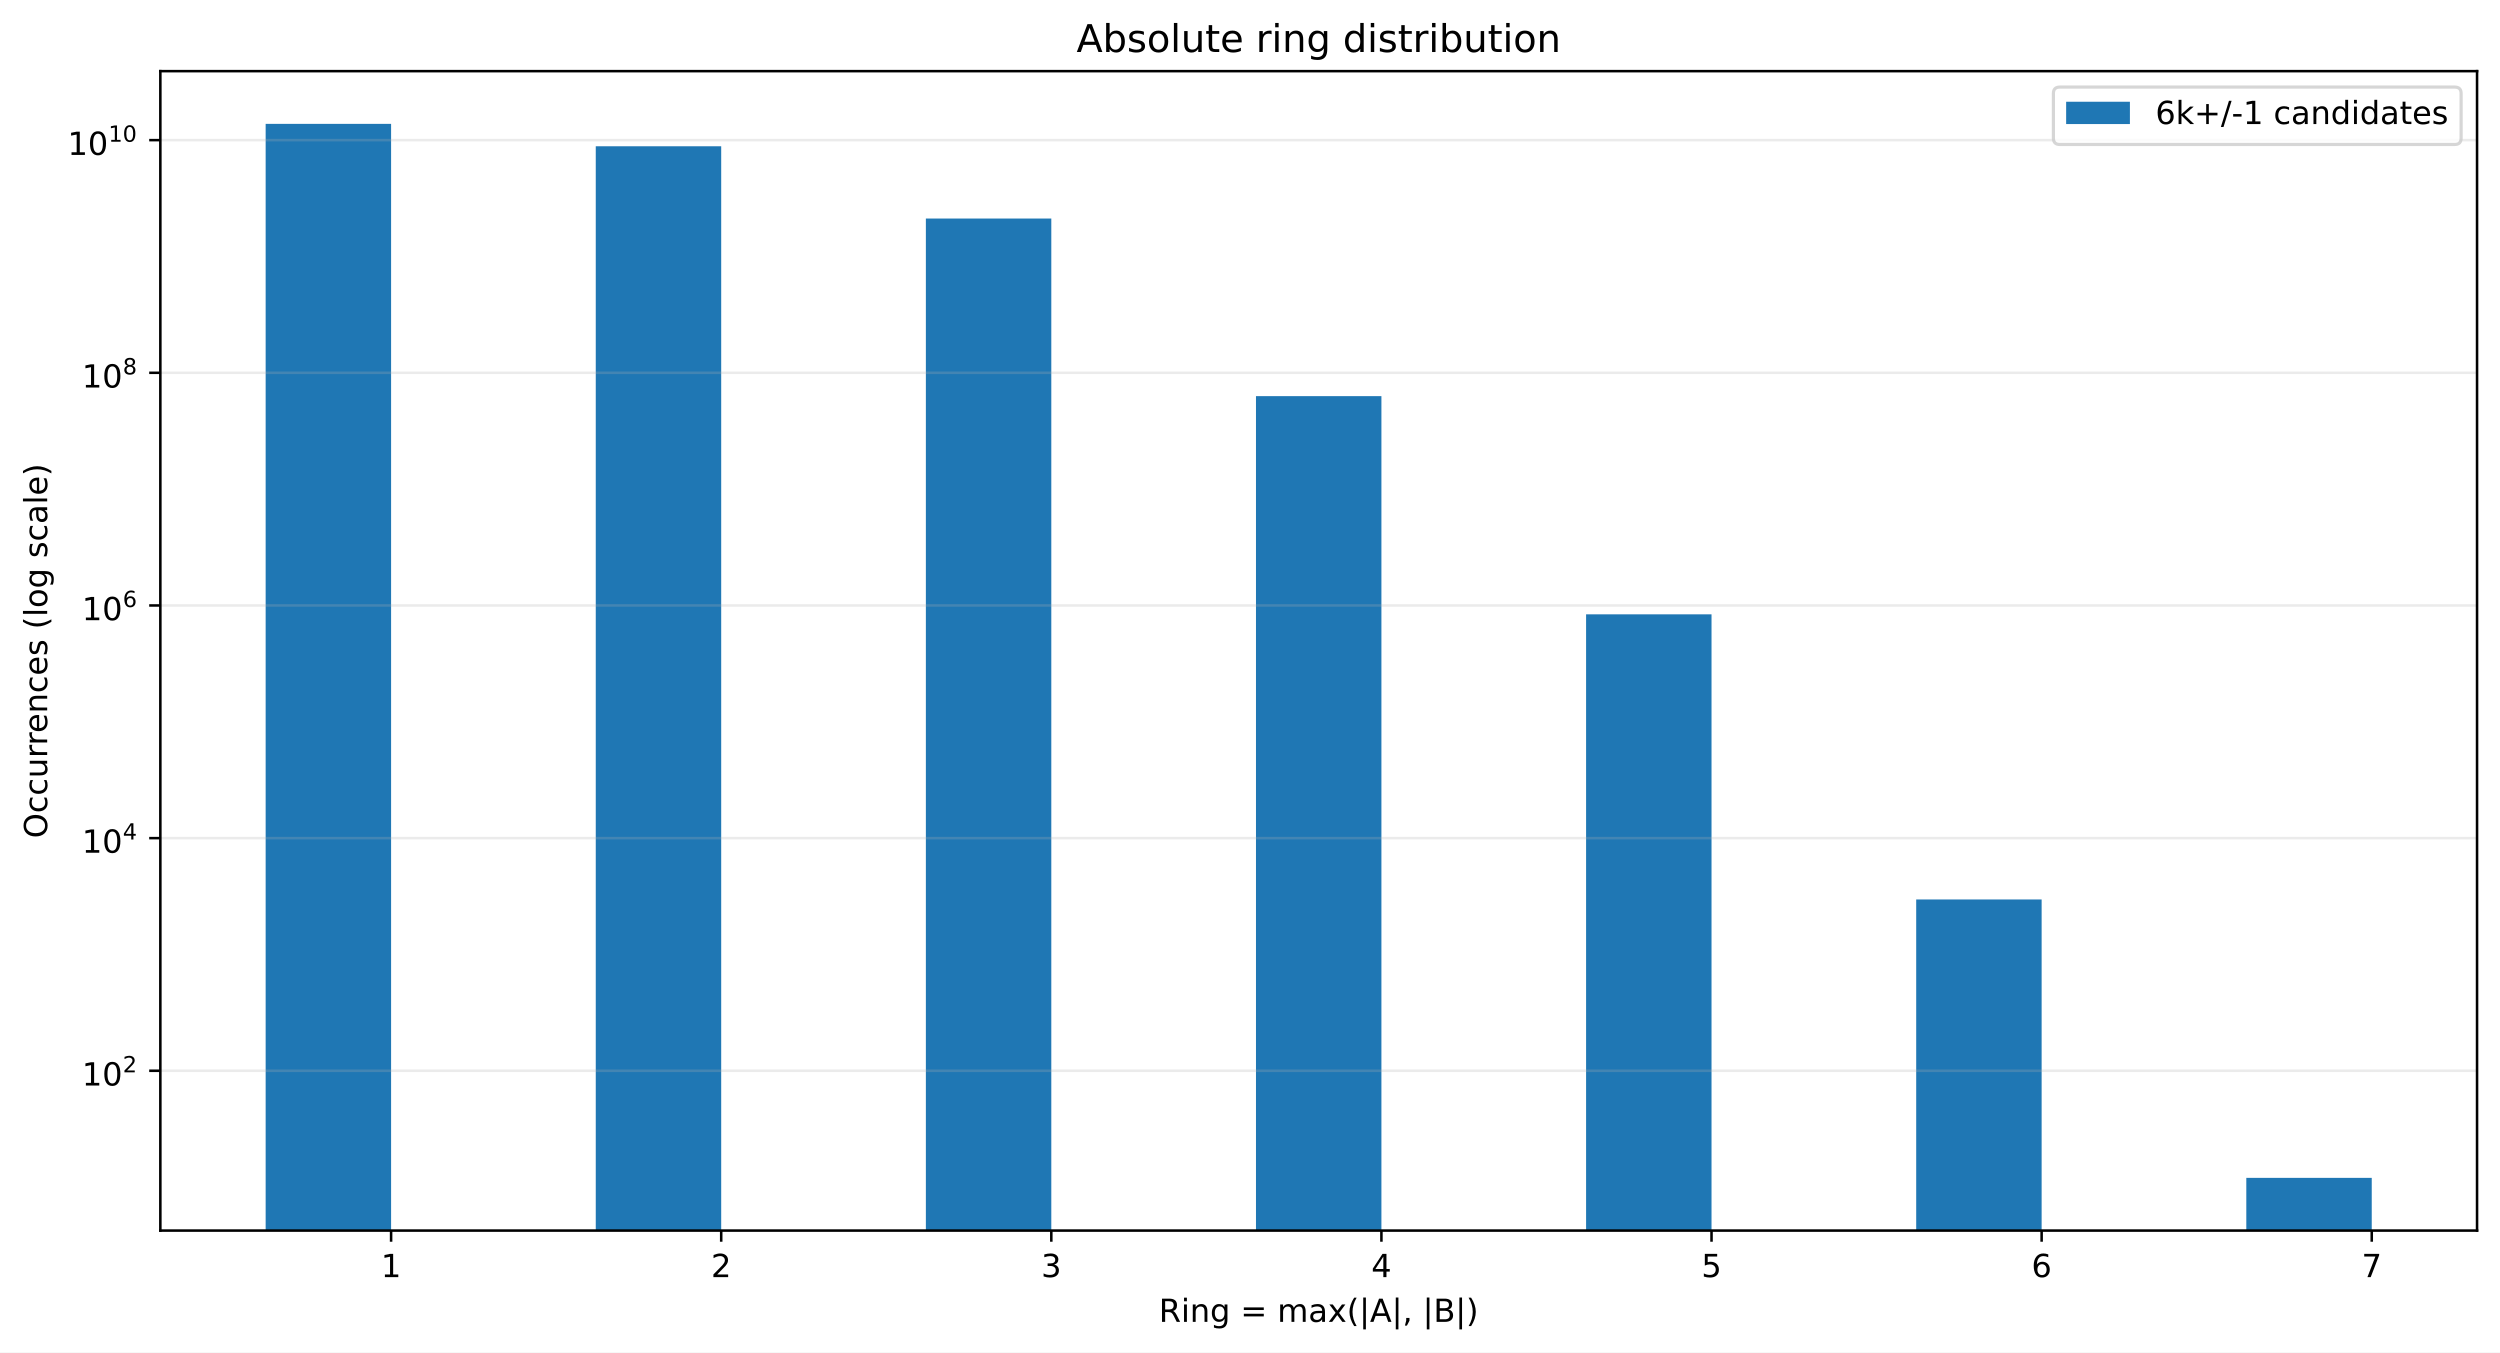
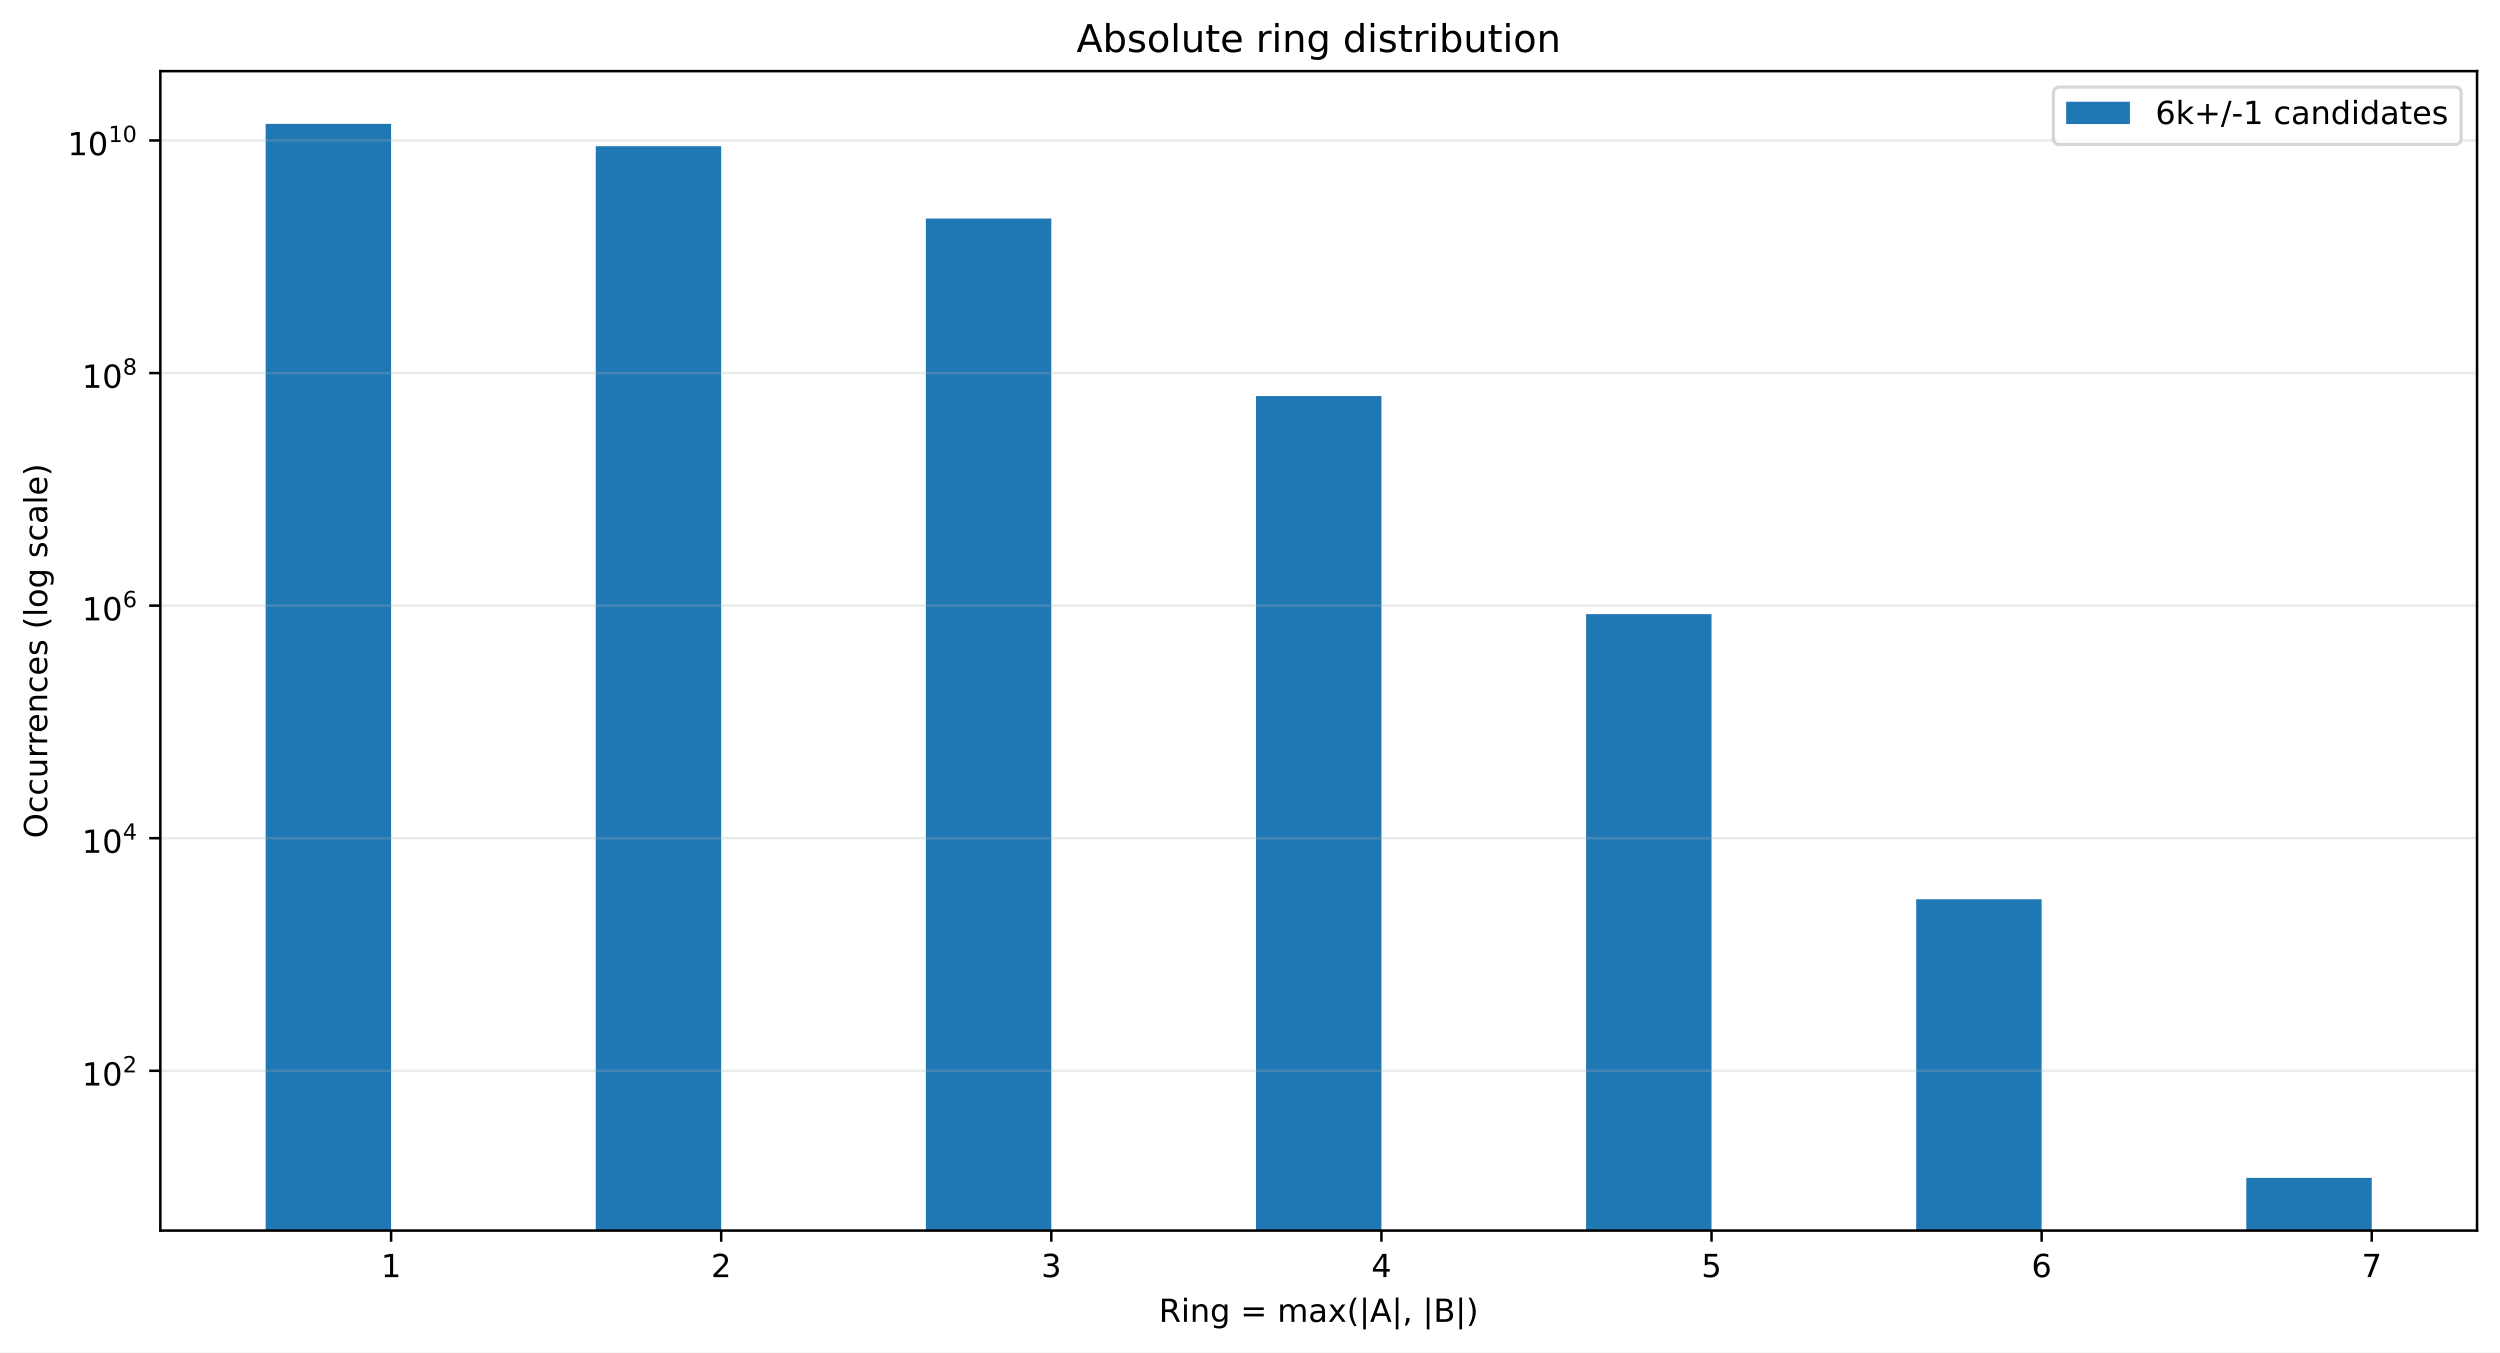
<svg xmlns="http://www.w3.org/2000/svg" xmlns:xlink="http://www.w3.org/1999/xlink" width="784.258pt" height="424.28pt" viewBox="0 0 784.258 424.28" version="1.1">
  <defs>
    <style type="text/css">*{stroke-linejoin: round; stroke-linecap: butt}</style>
  </defs>
  <g id="figure_1">
    <g id="patch_1">
      <path d="M 0 424.28  L 784.258 424.28  L 784.258 0  L 0 0  z " style="fill: #ffffff" />
    </g>
    <g id="axes_1">
      <g id="patch_2">
        <path d="M 50.301 386.036  L 777.058 386.036  L 777.058 22.318  L 50.301 22.318  z " style="fill: #ffffff" />
      </g>
      <g id="patch_3">
-         <path d="M 83.335 36900.46  L 122.687 36900.46  L 122.687 38.851  L 83.335 38.851  z " clip-path="url(#p8e4c226f74)" style="fill: #1f77b4" />
+         <path d="M 83.335 36889.411  L 122.687 36889.411  L 122.687 38.851  L 83.335 38.851  z " clip-path="url(#pbb898ccb34)" style="fill: #1f77b4" />
      </g>
      <g id="patch_4">
-         <path d="M 186.891 36900.46  L 226.243 36900.46  L 226.243 45.875  L 186.891 45.875  z " clip-path="url(#p8e4c226f74)" style="fill: #1f77b4" />
+         <path d="M 186.891 36889.411  L 226.243 36889.411  L 226.243 45.873  L 186.891 45.873  z " clip-path="url(#pbb898ccb34)" style="fill: #1f77b4" />
      </g>
      <g id="patch_5">
-         <path d="M 290.448 36900.46  L 329.799 36900.46  L 329.799 68.561  L 290.448 68.561  z " clip-path="url(#p8e4c226f74)" style="fill: #1f77b4" />
+         <path d="M 290.448 36889.411  L 329.799 36889.411  L 329.799 68.552  L 290.448 68.552  z " clip-path="url(#pbb898ccb34)" style="fill: #1f77b4" />
      </g>
      <g id="patch_6">
-         <path d="M 394.004 36900.46  L 433.355 36900.46  L 433.355 124.268  L 394.004 124.268  z " clip-path="url(#p8e4c226f74)" style="fill: #1f77b4" />
+         <path d="M 394.004 36889.411  L 433.355 36889.411  L 433.355 124.242  L 394.004 124.242  z " clip-path="url(#pbb898ccb34)" style="fill: #1f77b4" />
      </g>
      <g id="patch_7">
-         <path d="M 497.56 36900.46  L 536.912 36900.46  L 536.912 192.712  L 497.56 192.712  z " clip-path="url(#p8e4c226f74)" style="fill: #1f77b4" />
+         <path d="M 497.56 36889.411  L 536.912 36889.411  L 536.912 192.665  L 497.56 192.665  z " clip-path="url(#pbb898ccb34)" style="fill: #1f77b4" />
      </g>
      <g id="patch_8">
-         <path d="M 601.116 36900.46  L 640.468 36900.46  L 640.468 282.163  L 601.116 282.163  z " clip-path="url(#p8e4c226f74)" style="fill: #1f77b4" />
+         <path d="M 601.116 36889.411  L 640.468 36889.411  L 640.468 282.099  L 601.116 282.099  z " clip-path="url(#pbb898ccb34)" style="fill: #1f77b4" />
      </g>
      <g id="patch_9">
-         <path d="M 704.673 36900.46  L 744.024 36900.46  L 744.024 369.503  L 704.673 369.503  z " clip-path="url(#p8e4c226f74)" style="fill: #1f77b4" />
+         <path d="M 704.673 36889.411  L 744.024 36889.411  L 744.024 369.503  L 704.673 369.503  z " clip-path="url(#pbb898ccb34)" style="fill: #1f77b4" />
      </g>
      <g id="matplotlib.axis_1">
        <g id="xtick_1">
          <g id="line2d_1">
            <defs>
-               <path id="ma99e3be390" d="M 0 0  L 0 3.5  " style="stroke: #000000; stroke-width: 0.8" />
+               <path id="maec2476c14" d="M 0 0  L 0 3.5  " style="stroke: #000000; stroke-width: 0.8" />
            </defs>
            <g>
-               <use xlink:href="#ma99e3be390" x="122.687" y="386.036" style="stroke: #000000; stroke-width: 0.8" />
+               <use xlink:href="#maec2476c14" x="122.687" y="386.036" style="stroke: #000000; stroke-width: 0.8" />
            </g>
          </g>
          <g id="text_1">
            <g transform="translate(119.5053 400.6334) scale(0.1 -0.1)">
              <defs>
                <path id="DejaVuSans-14" d="M 794 531  L 1825 531  L 1825 4091  L 703 3866  L 703 4441  L 1819 4666  L 2450 4666  L 2450 531  L 3481 531  L 3481 0  L 794 0  L 794 531  z " transform="scale(0.015625)" />
              </defs>
              <use xlink:href="#DejaVuSans-14" />
            </g>
          </g>
        </g>
        <g id="xtick_2">
          <g id="line2d_2">
            <g>
-               <use xlink:href="#ma99e3be390" x="226.243" y="386.036" style="stroke: #000000; stroke-width: 0.8" />
+               <use xlink:href="#maec2476c14" x="226.243" y="386.036" style="stroke: #000000; stroke-width: 0.8" />
            </g>
          </g>
          <g id="text_2">
            <g transform="translate(223.0616 400.6334) scale(0.1 -0.1)">
              <defs>
                <path id="DejaVuSans-15" d="M 1228 531  L 3431 531  L 3431 0  L 469 0  L 469 531  Q 828 903 1448 1529  Q 2069 2156 2228 2338  Q 2531 2678 2651 2914  Q 2772 3150 2772 3378  Q 2772 3750 2511 3984  Q 2250 4219 1831 4219  Q 1534 4219 1204 4116  Q 875 4013 500 3803  L 500 4441  Q 881 4594 1212 4672  Q 1544 4750 1819 4750  Q 2544 4750 2975 4387  Q 3406 4025 3406 3419  Q 3406 3131 3298 2873  Q 3191 2616 2906 2266  Q 2828 2175 2409 1742  Q 1991 1309 1228 531  z " transform="scale(0.015625)" />
              </defs>
              <use xlink:href="#DejaVuSans-15" />
            </g>
          </g>
        </g>
        <g id="xtick_3">
          <g id="line2d_3">
            <g>
-               <use xlink:href="#ma99e3be390" x="329.799" y="386.036" style="stroke: #000000; stroke-width: 0.8" />
+               <use xlink:href="#maec2476c14" x="329.799" y="386.036" style="stroke: #000000; stroke-width: 0.8" />
            </g>
          </g>
          <g id="text_3">
            <g transform="translate(326.6178 400.6334) scale(0.1 -0.1)">
              <defs>
                <path id="DejaVuSans-16" d="M 2597 2516  Q 3050 2419 3304 2112  Q 3559 1806 3559 1356  Q 3559 666 3084 287  Q 2609 -91 1734 -91  Q 1441 -91 1130 -33  Q 819 25 488 141  L 488 750  Q 750 597 1062 519  Q 1375 441 1716 441  Q 2309 441 2620 675  Q 2931 909 2931 1356  Q 2931 1769 2642 2001  Q 2353 2234 1838 2234  L 1294 2234  L 1294 2753  L 1863 2753  Q 2328 2753 2575 2939  Q 2822 3125 2822 3475  Q 2822 3834 2567 4026  Q 2313 4219 1838 4219  Q 1578 4219 1281 4162  Q 984 4106 628 3988  L 628 4550  Q 988 4650 1302 4700  Q 1616 4750 1894 4750  Q 2613 4750 3031 4423  Q 3450 4097 3450 3541  Q 3450 3153 3228 2886  Q 3006 2619 2597 2516  z " transform="scale(0.015625)" />
              </defs>
              <use xlink:href="#DejaVuSans-16" />
            </g>
          </g>
        </g>
        <g id="xtick_4">
          <g id="line2d_4">
            <g>
-               <use xlink:href="#ma99e3be390" x="433.355" y="386.036" style="stroke: #000000; stroke-width: 0.8" />
+               <use xlink:href="#maec2476c14" x="433.355" y="386.036" style="stroke: #000000; stroke-width: 0.8" />
            </g>
          </g>
          <g id="text_4">
            <g transform="translate(430.174 400.6334) scale(0.1 -0.1)">
              <defs>
                <path id="DejaVuSans-17" d="M 2419 4116  L 825 1625  L 2419 1625  L 2419 4116  z M 2253 4666  L 3047 4666  L 3047 1625  L 3713 1625  L 3713 1100  L 3047 1100  L 3047 0  L 2419 0  L 2419 1100  L 313 1100  L 313 1709  L 2253 4666  z " transform="scale(0.015625)" />
              </defs>
              <use xlink:href="#DejaVuSans-17" />
            </g>
          </g>
        </g>
        <g id="xtick_5">
          <g id="line2d_5">
            <g>
-               <use xlink:href="#ma99e3be390" x="536.912" y="386.036" style="stroke: #000000; stroke-width: 0.8" />
+               <use xlink:href="#maec2476c14" x="536.912" y="386.036" style="stroke: #000000; stroke-width: 0.8" />
            </g>
          </g>
          <g id="text_5">
            <g transform="translate(533.7303 400.6334) scale(0.1 -0.1)">
              <defs>
                <path id="DejaVuSans-18" d="M 691 4666  L 3169 4666  L 3169 4134  L 1269 4134  L 1269 2991  Q 1406 3038 1543 3061  Q 1681 3084 1819 3084  Q 2600 3084 3056 2656  Q 3513 2228 3513 1497  Q 3513 744 3044 326  Q 2575 -91 1722 -91  Q 1428 -91 1123 -41  Q 819 9 494 109  L 494 744  Q 775 591 1075 516  Q 1375 441 1709 441  Q 2250 441 2565 725  Q 2881 1009 2881 1497  Q 2881 1984 2565 2268  Q 2250 2553 1709 2553  Q 1456 2553 1204 2497  Q 953 2441 691 2322  L 691 4666  z " transform="scale(0.015625)" />
              </defs>
              <use xlink:href="#DejaVuSans-18" />
            </g>
          </g>
        </g>
        <g id="xtick_6">
          <g id="line2d_6">
            <g>
-               <use xlink:href="#ma99e3be390" x="640.468" y="386.036" style="stroke: #000000; stroke-width: 0.8" />
+               <use xlink:href="#maec2476c14" x="640.468" y="386.036" style="stroke: #000000; stroke-width: 0.8" />
            </g>
          </g>
          <g id="text_6">
            <g transform="translate(637.2865 400.6334) scale(0.1 -0.1)">
              <defs>
                <path id="DejaVuSans-19" d="M 2113 2584  Q 1688 2584 1439 2293  Q 1191 2003 1191 1497  Q 1191 994 1439 701  Q 1688 409 2113 409  Q 2538 409 2786 701  Q 3034 994 3034 1497  Q 3034 2003 2786 2293  Q 2538 2584 2113 2584  z M 3366 4563  L 3366 3988  Q 3128 4100 2886 4159  Q 2644 4219 2406 4219  Q 1781 4219 1451 3797  Q 1122 3375 1075 2522  Q 1259 2794 1537 2939  Q 1816 3084 2150 3084  Q 2853 3084 3261 2657  Q 3669 2231 3669 1497  Q 3669 778 3244 343  Q 2819 -91 2113 -91  Q 1303 -91 875 529  Q 447 1150 447 2328  Q 447 3434 972 4092  Q 1497 4750 2381 4750  Q 2619 4750 2861 4703  Q 3103 4656 3366 4563  z " transform="scale(0.015625)" />
              </defs>
              <use xlink:href="#DejaVuSans-19" />
            </g>
          </g>
        </g>
        <g id="xtick_7">
          <g id="line2d_7">
            <g>
-               <use xlink:href="#ma99e3be390" x="744.024" y="386.036" style="stroke: #000000; stroke-width: 0.8" />
+               <use xlink:href="#maec2476c14" x="744.024" y="386.036" style="stroke: #000000; stroke-width: 0.8" />
            </g>
          </g>
          <g id="text_7">
            <g transform="translate(740.8427 400.6334) scale(0.1 -0.1)">
              <defs>
                <path id="DejaVuSans-1a" d="M 525 4666  L 3525 4666  L 3525 4397  L 1831 0  L 1172 0  L 2766 4134  L 525 4134  L 525 4666  z " transform="scale(0.015625)" />
              </defs>
              <use xlink:href="#DejaVuSans-1a" />
            </g>
          </g>
        </g>
        <g id="text_8">
          <g transform="translate(363.5437 414.678) scale(0.1 -0.1)">
            <defs>
              <path id="DejaVuSans-35" d="M 2841 2188  Q 3044 2119 3236 1894  Q 3428 1669 3622 1275  L 4263 0  L 3584 0  L 2988 1197  Q 2756 1666 2539 1819  Q 2322 1972 1947 1972  L 1259 1972  L 1259 0  L 628 0  L 628 4666  L 2053 4666  Q 2853 4666 3247 4331  Q 3641 3997 3641 3322  Q 3641 2881 3436 2590  Q 3231 2300 2841 2188  z M 1259 4147  L 1259 2491  L 2053 2491  Q 2509 2491 2742 2702  Q 2975 2913 2975 3322  Q 2975 3731 2742 3939  Q 2509 4147 2053 4147  L 1259 4147  z " transform="scale(0.015625)" />
              <path id="DejaVuSans-4c" d="M 603 3500  L 1178 3500  L 1178 0  L 603 0  L 603 3500  z M 603 4863  L 1178 4863  L 1178 4134  L 603 4134  L 603 4863  z " transform="scale(0.015625)" />
              <path id="DejaVuSans-51" d="M 3513 2113  L 3513 0  L 2938 0  L 2938 2094  Q 2938 2591 2744 2837  Q 2550 3084 2163 3084  Q 1697 3084 1428 2787  Q 1159 2491 1159 1978  L 1159 0  L 581 0  L 581 3500  L 1159 3500  L 1159 2956  Q 1366 3272 1645 3428  Q 1925 3584 2291 3584  Q 2894 3584 3203 3211  Q 3513 2838 3513 2113  z " transform="scale(0.015625)" />
              <path id="DejaVuSans-4a" d="M 2906 1791  Q 2906 2416 2648 2759  Q 2391 3103 1925 3103  Q 1463 3103 1205 2759  Q 947 2416 947 1791  Q 947 1169 1205 825  Q 1463 481 1925 481  Q 2391 481 2648 825  Q 2906 1169 2906 1791  z M 3481 434  Q 3481 -459 3084 -895  Q 2688 -1331 1869 -1331  Q 1566 -1331 1297 -1286  Q 1028 -1241 775 -1147  L 775 -588  Q 1028 -725 1275 -790  Q 1522 -856 1778 -856  Q 2344 -856 2625 -561  Q 2906 -266 2906 331  L 2906 616  Q 2728 306 2450 153  Q 2172 0 1784 0  Q 1141 0 747 490  Q 353 981 353 1791  Q 353 2603 747 3093  Q 1141 3584 1784 3584  Q 2172 3584 2450 3431  Q 2728 3278 2906 2969  L 2906 3500  L 3481 3500  L 3481 434  z " transform="scale(0.015625)" />
              <path id="DejaVuSans-3" transform="scale(0.015625)" />
              <path id="DejaVuSans-20" d="M 678 2906  L 4684 2906  L 4684 2381  L 678 2381  L 678 2906  z M 678 1631  L 4684 1631  L 4684 1100  L 678 1100  L 678 1631  z " transform="scale(0.015625)" />
              <path id="DejaVuSans-50" d="M 3328 2828  Q 3544 3216 3844 3400  Q 4144 3584 4550 3584  Q 5097 3584 5394 3201  Q 5691 2819 5691 2113  L 5691 0  L 5113 0  L 5113 2094  Q 5113 2597 4934 2840  Q 4756 3084 4391 3084  Q 3944 3084 3684 2787  Q 3425 2491 3425 1978  L 3425 0  L 2847 0  L 2847 2094  Q 2847 2600 2669 2842  Q 2491 3084 2119 3084  Q 1678 3084 1418 2786  Q 1159 2488 1159 1978  L 1159 0  L 581 0  L 581 3500  L 1159 3500  L 1159 2956  Q 1356 3278 1631 3431  Q 1906 3584 2284 3584  Q 2666 3584 2933 3390  Q 3200 3197 3328 2828  z " transform="scale(0.015625)" />
              <path id="DejaVuSans-44" d="M 2194 1759  Q 1497 1759 1228 1600  Q 959 1441 959 1056  Q 959 750 1161 570  Q 1363 391 1709 391  Q 2188 391 2477 730  Q 2766 1069 2766 1631  L 2766 1759  L 2194 1759  z M 3341 1997  L 3341 0  L 2766 0  L 2766 531  Q 2569 213 2275 61  Q 1981 -91 1556 -91  Q 1019 -91 701 211  Q 384 513 384 1019  Q 384 1609 779 1909  Q 1175 2209 1959 2209  L 2766 2209  L 2766 2266  Q 2766 2663 2505 2880  Q 2244 3097 1772 3097  Q 1472 3097 1187 3025  Q 903 2953 641 2809  L 641 3341  Q 956 3463 1253 3523  Q 1550 3584 1831 3584  Q 2591 3584 2966 3190  Q 3341 2797 3341 1997  z " transform="scale(0.015625)" />
              <path id="DejaVuSans-5b" d="M 3513 3500  L 2247 1797  L 3578 0  L 2900 0  L 1881 1375  L 863 0  L 184 0  L 1544 1831  L 300 3500  L 978 3500  L 1906 2253  L 2834 3500  L 3513 3500  z " transform="scale(0.015625)" />
              <path id="DejaVuSans-b" d="M 1984 4856  Q 1566 4138 1362 3434  Q 1159 2731 1159 2009  Q 1159 1288 1364 580  Q 1569 -128 1984 -844  L 1484 -844  Q 1016 -109 783 600  Q 550 1309 550 2009  Q 550 2706 781 3412  Q 1013 4119 1484 4856  L 1984 4856  z " transform="scale(0.015625)" />
              <path id="DejaVuSans-5f" d="M 1344 4891  L 1344 -1509  L 813 -1509  L 813 4891  L 1344 4891  z " transform="scale(0.015625)" />
              <path id="DejaVuSans-24" d="M 2188 4044  L 1331 1722  L 3047 1722  L 2188 4044  z M 1831 4666  L 2547 4666  L 4325 0  L 3669 0  L 3244 1197  L 1141 1197  L 716 0  L 50 0  L 1831 4666  z " transform="scale(0.015625)" />
              <path id="DejaVuSans-f" d="M 750 794  L 1409 794  L 1409 256  L 897 -744  L 494 -744  L 750 256  L 750 794  z " transform="scale(0.015625)" />
              <path id="DejaVuSans-25" d="M 1259 2228  L 1259 519  L 2272 519  Q 2781 519 3026 730  Q 3272 941 3272 1375  Q 3272 1813 3026 2020  Q 2781 2228 2272 2228  L 1259 2228  z M 1259 4147  L 1259 2741  L 2194 2741  Q 2656 2741 2882 2914  Q 3109 3088 3109 3444  Q 3109 3797 2882 3972  Q 2656 4147 2194 4147  L 1259 4147  z M 628 4666  L 2241 4666  Q 2963 4666 3353 4366  Q 3744 4066 3744 3513  Q 3744 3084 3544 2831  Q 3344 2578 2956 2516  Q 3422 2416 3680 2098  Q 3938 1781 3938 1306  Q 3938 681 3513 340  Q 3088 0 2303 0  L 628 0  L 628 4666  z " transform="scale(0.015625)" />
              <path id="DejaVuSans-c" d="M 513 4856  L 1013 4856  Q 1481 4119 1714 3412  Q 1947 2706 1947 2009  Q 1947 1309 1714 600  Q 1481 -109 1013 -844  L 513 -844  Q 928 -128 1133 580  Q 1338 1288 1338 2009  Q 1338 2731 1133 3434  Q 928 4138 513 4856  z " transform="scale(0.015625)" />
            </defs>
            <use xlink:href="#DejaVuSans-35" />
            <use xlink:href="#DejaVuSans-4c" transform="translate(69.48438 0)" />
            <use xlink:href="#DejaVuSans-51" transform="translate(97.26562 0)" />
            <use xlink:href="#DejaVuSans-4a" transform="translate(160.6406 0)" />
            <use xlink:href="#DejaVuSans-3" transform="translate(224.125 0)" />
            <use xlink:href="#DejaVuSans-20" transform="translate(255.9062 0)" />
            <use xlink:href="#DejaVuSans-3" transform="translate(339.7031 0)" />
            <use xlink:href="#DejaVuSans-50" transform="translate(371.4844 0)" />
            <use xlink:href="#DejaVuSans-44" transform="translate(468.8906 0)" />
            <use xlink:href="#DejaVuSans-5b" transform="translate(530.1719 0)" />
            <use xlink:href="#DejaVuSans-b" transform="translate(589.3594 0)" />
            <use xlink:href="#DejaVuSans-5f" transform="translate(628.375 0)" />
            <use xlink:href="#DejaVuSans-24" transform="translate(662.0625 0)" />
            <use xlink:href="#DejaVuSans-5f" transform="translate(730.4688 0)" />
            <use xlink:href="#DejaVuSans-f" transform="translate(764.1562 0)" />
            <use xlink:href="#DejaVuSans-3" transform="translate(795.9375 0)" />
            <use xlink:href="#DejaVuSans-5f" transform="translate(827.7188 0)" />
            <use xlink:href="#DejaVuSans-25" transform="translate(861.4062 0)" />
            <use xlink:href="#DejaVuSans-5f" transform="translate(930.0156 0)" />
            <use xlink:href="#DejaVuSans-c" transform="translate(963.7031 0)" />
          </g>
        </g>
      </g>
      <g id="matplotlib.axis_2">
        <g id="ytick_1">
          <g id="line2d_8">
-             <path d="M 50.301 335.901  L 777.058 335.901  " clip-path="url(#p8e4c226f74)" style="fill: none; stroke: #b0b0b0; stroke-opacity: 0.25; stroke-width: 0.8; stroke-linecap: square" />
+             <path d="M 50.301 335.911  L 777.058 335.911  " clip-path="url(#pbb898ccb34)" style="fill: none; stroke: #b0b0b0; stroke-opacity: 0.25; stroke-width: 0.8; stroke-linecap: square" />
          </g>
          <g id="line2d_9">
            <defs>
-               <path id="m3077d8fb0f" d="M 0 0  L -3.5 0  " style="stroke: #000000; stroke-width: 0.8" />
+               <path id="md75c9b664d" d="M 0 0  L -3.5 0  " style="stroke: #000000; stroke-width: 0.8" />
            </defs>
            <g>
-               <use xlink:href="#m3077d8fb0f" x="50.301" y="335.901" style="stroke: #000000; stroke-width: 0.8" />
+               <use xlink:href="#md75c9b664d" x="50.301" y="335.911" style="stroke: #000000; stroke-width: 0.8" />
            </g>
          </g>
          <g id="text_9">
-             <g transform="translate(25.70078 340.601) scale(0.1 -0.1)">
+             <g transform="translate(25.70078 340.6112) scale(0.1 -0.1)">
              <defs>
                <path id="DejaVuSans-13" d="M 2034 4250  Q 1547 4250 1301 3770  Q 1056 3291 1056 2328  Q 1056 1369 1301 889  Q 1547 409 2034 409  Q 2525 409 2770 889  Q 3016 1369 3016 2328  Q 3016 3291 2770 3770  Q 2525 4250 2034 4250  z M 2034 4750  Q 2819 4750 3233 4129  Q 3647 3509 3647 2328  Q 3647 1150 3233 529  Q 2819 -91 2034 -91  Q 1250 -91 836 529  Q 422 1150 422 2328  Q 422 3509 836 4129  Q 1250 4750 2034 4750  z " transform="scale(0.015625)" />
              </defs>
              <use xlink:href="#DejaVuSans-14" transform="translate(0 0.746875)" />
              <use xlink:href="#DejaVuSans-13" transform="translate(63.62305 0.746875)" />
              <use xlink:href="#DejaVuSans-15" transform="translate(128.2031 42.04688) scale(0.7)" />
            </g>
          </g>
        </g>
        <g id="ytick_2">
          <g id="line2d_10">
-             <path d="M 50.301 262.918  L 777.058 262.918  " clip-path="url(#p8e4c226f74)" style="fill: none; stroke: #b0b0b0; stroke-opacity: 0.25; stroke-width: 0.8; stroke-linecap: square" />
+             <path d="M 50.301 262.95  L 777.058 262.95  " clip-path="url(#pbb898ccb34)" style="fill: none; stroke: #b0b0b0; stroke-opacity: 0.25; stroke-width: 0.8; stroke-linecap: square" />
          </g>
          <g id="line2d_11">
            <g>
-               <use xlink:href="#m3077d8fb0f" x="50.301" y="262.918" style="stroke: #000000; stroke-width: 0.8" />
+               <use xlink:href="#md75c9b664d" x="50.301" y="262.95" style="stroke: #000000; stroke-width: 0.8" />
            </g>
          </g>
          <g id="text_10">
-             <g transform="translate(25.70078 267.5679) scale(0.1 -0.1)">
+             <g transform="translate(25.70078 267.6001) scale(0.1 -0.1)">
              <use xlink:href="#DejaVuSans-14" transform="translate(0 0.665625)" />
              <use xlink:href="#DejaVuSans-13" transform="translate(63.62305 0.665625)" />
              <use xlink:href="#DejaVuSans-17" transform="translate(128.2031 41.96563) scale(0.7)" />
            </g>
          </g>
        </g>
        <g id="ytick_3">
          <g id="line2d_12">
-             <path d="M 50.301 189.935  L 777.058 189.935  " clip-path="url(#p8e4c226f74)" style="fill: none; stroke: #b0b0b0; stroke-opacity: 0.25; stroke-width: 0.8; stroke-linecap: square" />
+             <path d="M 50.301 189.989  L 777.058 189.989  " clip-path="url(#pbb898ccb34)" style="fill: none; stroke: #b0b0b0; stroke-opacity: 0.25; stroke-width: 0.8; stroke-linecap: square" />
          </g>
          <g id="line2d_13">
            <g>
-               <use xlink:href="#m3077d8fb0f" x="50.301" y="189.935" style="stroke: #000000; stroke-width: 0.8" />
+               <use xlink:href="#md75c9b664d" x="50.301" y="189.989" style="stroke: #000000; stroke-width: 0.8" />
            </g>
          </g>
          <g id="text_11">
-             <g transform="translate(25.70078 194.6347) scale(0.1 -0.1)">
+             <g transform="translate(25.70078 194.689) scale(0.1 -0.1)">
              <use xlink:href="#DejaVuSans-14" transform="translate(0 0.746875)" />
              <use xlink:href="#DejaVuSans-13" transform="translate(63.62305 0.746875)" />
              <use xlink:href="#DejaVuSans-19" transform="translate(128.2031 42.04688) scale(0.7)" />
            </g>
          </g>
        </g>
        <g id="ytick_4">
          <g id="line2d_14">
-             <path d="M 50.301 116.952  L 777.058 116.952  " clip-path="url(#p8e4c226f74)" style="fill: none; stroke: #b0b0b0; stroke-opacity: 0.25; stroke-width: 0.8; stroke-linecap: square" />
+             <path d="M 50.301 117.028  L 777.058 117.028  " clip-path="url(#pbb898ccb34)" style="fill: none; stroke: #b0b0b0; stroke-opacity: 0.25; stroke-width: 0.8; stroke-linecap: square" />
          </g>
          <g id="line2d_15">
            <g>
-               <use xlink:href="#m3077d8fb0f" x="50.301" y="116.952" style="stroke: #000000; stroke-width: 0.8" />
+               <use xlink:href="#md75c9b664d" x="50.301" y="117.028" style="stroke: #000000; stroke-width: 0.8" />
            </g>
          </g>
          <g id="text_12">
-             <g transform="translate(25.70078 121.6516) scale(0.1 -0.1)">
+             <g transform="translate(25.70078 121.728) scale(0.1 -0.1)">
              <defs>
                <path id="DejaVuSans-1b" d="M 2034 2216  Q 1584 2216 1326 1975  Q 1069 1734 1069 1313  Q 1069 891 1326 650  Q 1584 409 2034 409  Q 2484 409 2743 651  Q 3003 894 3003 1313  Q 3003 1734 2745 1975  Q 2488 2216 2034 2216  z M 1403 2484  Q 997 2584 770 2862  Q 544 3141 544 3541  Q 544 4100 942 4425  Q 1341 4750 2034 4750  Q 2731 4750 3128 4425  Q 3525 4100 3525 3541  Q 3525 3141 3298 2862  Q 3072 2584 2669 2484  Q 3125 2378 3379 2068  Q 3634 1759 3634 1313  Q 3634 634 3220 271  Q 2806 -91 2034 -91  Q 1263 -91 848 271  Q 434 634 434 1313  Q 434 1759 690 2068  Q 947 2378 1403 2484  z M 1172 3481  Q 1172 3119 1398 2916  Q 1625 2713 2034 2713  Q 2441 2713 2670 2916  Q 2900 3119 2900 3481  Q 2900 3844 2670 4047  Q 2441 4250 2034 4250  Q 1625 4250 1398 4047  Q 1172 3844 1172 3481  z " transform="scale(0.015625)" />
              </defs>
              <use xlink:href="#DejaVuSans-14" transform="translate(0 0.746875)" />
              <use xlink:href="#DejaVuSans-13" transform="translate(63.62305 0.746875)" />
              <use xlink:href="#DejaVuSans-1b" transform="translate(128.2031 42.04688) scale(0.7)" />
            </g>
          </g>
        </g>
        <g id="ytick_5">
          <g id="line2d_16">
-             <path d="M 50.301 43.968  L 777.058 43.968  " clip-path="url(#p8e4c226f74)" style="fill: none; stroke: #b0b0b0; stroke-opacity: 0.25; stroke-width: 0.8; stroke-linecap: square" />
+             <path d="M 50.301 44.067  L 777.058 44.067  " clip-path="url(#pbb898ccb34)" style="fill: none; stroke: #b0b0b0; stroke-opacity: 0.25; stroke-width: 0.8; stroke-linecap: square" />
          </g>
          <g id="line2d_17">
            <g>
-               <use xlink:href="#m3077d8fb0f" x="50.301" y="43.968" style="stroke: #000000; stroke-width: 0.8" />
+               <use xlink:href="#md75c9b664d" x="50.301" y="44.067" style="stroke: #000000; stroke-width: 0.8" />
            </g>
          </g>
          <g id="text_13">
-             <g transform="translate(21.20078 48.66843) scale(0.1 -0.1)">
+             <g transform="translate(21.20078 48.76689) scale(0.1 -0.1)">
              <use xlink:href="#DejaVuSans-14" transform="translate(0 0.746875)" />
              <use xlink:href="#DejaVuSans-13" transform="translate(63.62305 0.746875)" />
              <use xlink:href="#DejaVuSans-14" transform="translate(128.2031 42.04688) scale(0.7)" />
              <use xlink:href="#DejaVuSans-13" transform="translate(172.7393 42.04688) scale(0.7)" />
            </g>
          </g>
        </g>
        <g id="text_14">
          <g transform="translate(14.79844 262.9551) rotate(-90) scale(0.1 -0.1)">
            <defs>
              <path id="DejaVuSans-32" d="M 2522 4238  Q 1834 4238 1429 3725  Q 1025 3213 1025 2328  Q 1025 1447 1429 934  Q 1834 422 2522 422  Q 3209 422 3611 934  Q 4013 1447 4013 2328  Q 4013 3213 3611 3725  Q 3209 4238 2522 4238  z M 2522 4750  Q 3503 4750 4090 4092  Q 4678 3434 4678 2328  Q 4678 1225 4090 567  Q 3503 -91 2522 -91  Q 1538 -91 948 565  Q 359 1222 359 2328  Q 359 3434 948 4092  Q 1538 4750 2522 4750  z " transform="scale(0.015625)" />
              <path id="DejaVuSans-46" d="M 3122 3366  L 3122 2828  Q 2878 2963 2633 3030  Q 2388 3097 2138 3097  Q 1578 3097 1268 2742  Q 959 2388 959 1747  Q 959 1106 1268 751  Q 1578 397 2138 397  Q 2388 397 2633 464  Q 2878 531 3122 666  L 3122 134  Q 2881 22 2623 -34  Q 2366 -91 2075 -91  Q 1284 -91 818 406  Q 353 903 353 1747  Q 353 2603 823 3093  Q 1294 3584 2113 3584  Q 2378 3584 2631 3529  Q 2884 3475 3122 3366  z " transform="scale(0.015625)" />
              <path id="DejaVuSans-58" d="M 544 1381  L 544 3500  L 1119 3500  L 1119 1403  Q 1119 906 1312 657  Q 1506 409 1894 409  Q 2359 409 2629 706  Q 2900 1003 2900 1516  L 2900 3500  L 3475 3500  L 3475 0  L 2900 0  L 2900 538  Q 2691 219 2414 64  Q 2138 -91 1772 -91  Q 1169 -91 856 284  Q 544 659 544 1381  z M 1991 3584  L 1991 3584  z " transform="scale(0.015625)" />
              <path id="DejaVuSans-55" d="M 2631 2963  Q 2534 3019 2420 3045  Q 2306 3072 2169 3072  Q 1681 3072 1420 2755  Q 1159 2438 1159 1844  L 1159 0  L 581 0  L 581 3500  L 1159 3500  L 1159 2956  Q 1341 3275 1631 3429  Q 1922 3584 2338 3584  Q 2397 3584 2469 3576  Q 2541 3569 2628 3553  L 2631 2963  z " transform="scale(0.015625)" />
              <path id="DejaVuSans-48" d="M 3597 1894  L 3597 1613  L 953 1613  Q 991 1019 1311 708  Q 1631 397 2203 397  Q 2534 397 2845 478  Q 3156 559 3463 722  L 3463 178  Q 3153 47 2828 -22  Q 2503 -91 2169 -91  Q 1331 -91 842 396  Q 353 884 353 1716  Q 353 2575 817 3079  Q 1281 3584 2069 3584  Q 2775 3584 3186 3129  Q 3597 2675 3597 1894  z M 3022 2063  Q 3016 2534 2758 2815  Q 2500 3097 2075 3097  Q 1594 3097 1305 2825  Q 1016 2553 972 2059  L 3022 2063  z " transform="scale(0.015625)" />
              <path id="DejaVuSans-56" d="M 2834 3397  L 2834 2853  Q 2591 2978 2328 3040  Q 2066 3103 1784 3103  Q 1356 3103 1142 2972  Q 928 2841 928 2578  Q 928 2378 1081 2264  Q 1234 2150 1697 2047  L 1894 2003  Q 2506 1872 2764 1633  Q 3022 1394 3022 966  Q 3022 478 2636 193  Q 2250 -91 1575 -91  Q 1294 -91 989 -36  Q 684 19 347 128  L 347 722  Q 666 556 975 473  Q 1284 391 1588 391  Q 1994 391 2212 530  Q 2431 669 2431 922  Q 2431 1156 2273 1281  Q 2116 1406 1581 1522  L 1381 1569  Q 847 1681 609 1914  Q 372 2147 372 2553  Q 372 3047 722 3315  Q 1072 3584 1716 3584  Q 2034 3584 2315 3537  Q 2597 3491 2834 3397  z " transform="scale(0.015625)" />
              <path id="DejaVuSans-4f" d="M 603 4863  L 1178 4863  L 1178 0  L 603 0  L 603 4863  z " transform="scale(0.015625)" />
              <path id="DejaVuSans-52" d="M 1959 3097  Q 1497 3097 1228 2736  Q 959 2375 959 1747  Q 959 1119 1226 758  Q 1494 397 1959 397  Q 2419 397 2687 759  Q 2956 1122 2956 1747  Q 2956 2369 2687 2733  Q 2419 3097 1959 3097  z M 1959 3584  Q 2709 3584 3137 3096  Q 3566 2609 3566 1747  Q 3566 888 3137 398  Q 2709 -91 1959 -91  Q 1206 -91 779 398  Q 353 888 353 1747  Q 353 2609 779 3096  Q 1206 3584 1959 3584  z " transform="scale(0.015625)" />
            </defs>
            <use xlink:href="#DejaVuSans-32" />
            <use xlink:href="#DejaVuSans-46" transform="translate(78.71875 0)" />
            <use xlink:href="#DejaVuSans-46" transform="translate(133.7031 0)" />
            <use xlink:href="#DejaVuSans-58" transform="translate(188.6875 0)" />
            <use xlink:href="#DejaVuSans-55" transform="translate(252.0625 0)" />
            <use xlink:href="#DejaVuSans-55" transform="translate(291.4219 0)" />
            <use xlink:href="#DejaVuSans-48" transform="translate(330.3281 0)" />
            <use xlink:href="#DejaVuSans-51" transform="translate(391.8594 0)" />
            <use xlink:href="#DejaVuSans-46" transform="translate(455.2344 0)" />
            <use xlink:href="#DejaVuSans-48" transform="translate(510.2188 0)" />
            <use xlink:href="#DejaVuSans-56" transform="translate(571.75 0)" />
            <use xlink:href="#DejaVuSans-3" transform="translate(623.8438 0)" />
            <use xlink:href="#DejaVuSans-b" transform="translate(655.625 0)" />
            <use xlink:href="#DejaVuSans-4f" transform="translate(694.6406 0)" />
            <use xlink:href="#DejaVuSans-52" transform="translate(722.4219 0)" />
            <use xlink:href="#DejaVuSans-4a" transform="translate(783.6094 0)" />
            <use xlink:href="#DejaVuSans-3" transform="translate(847.0938 0)" />
            <use xlink:href="#DejaVuSans-56" transform="translate(878.875 0)" />
            <use xlink:href="#DejaVuSans-46" transform="translate(930.9688 0)" />
            <use xlink:href="#DejaVuSans-44" transform="translate(985.9531 0)" />
            <use xlink:href="#DejaVuSans-4f" transform="translate(1047.234 0)" />
            <use xlink:href="#DejaVuSans-48" transform="translate(1075.016 0)" />
            <use xlink:href="#DejaVuSans-c" transform="translate(1136.547 0)" />
          </g>
        </g>
      </g>
      <g id="patch_10">
        <path d="M 50.301 386.036  L 50.301 22.318  " style="fill: none; stroke: #000000; stroke-width: 0.8; stroke-linejoin: miter; stroke-linecap: square" />
      </g>
      <g id="patch_11">
        <path d="M 777.058 386.036  L 777.058 22.318  " style="fill: none; stroke: #000000; stroke-width: 0.8; stroke-linejoin: miter; stroke-linecap: square" />
      </g>
      <g id="patch_12">
        <path d="M 50.301 386.036  L 777.058 386.036  " style="fill: none; stroke: #000000; stroke-width: 0.8; stroke-linejoin: miter; stroke-linecap: square" />
      </g>
      <g id="patch_13">
        <path d="M 50.301 22.318  L 777.058 22.318  " style="fill: none; stroke: #000000; stroke-width: 0.8; stroke-linejoin: miter; stroke-linecap: square" />
      </g>
      <g id="text_15">
        <g transform="translate(337.7055 16.31812) scale(0.12 -0.12)">
          <defs>
            <path id="DejaVuSans-45" d="M 3116 1747  Q 3116 2381 2855 2742  Q 2594 3103 2138 3103  Q 1681 3103 1420 2742  Q 1159 2381 1159 1747  Q 1159 1113 1420 752  Q 1681 391 2138 391  Q 2594 391 2855 752  Q 3116 1113 3116 1747  z M 1159 2969  Q 1341 3281 1617 3432  Q 1894 3584 2278 3584  Q 2916 3584 3314 3078  Q 3713 2572 3713 1747  Q 3713 922 3314 415  Q 2916 -91 2278 -91  Q 1894 -91 1617 61  Q 1341 213 1159 525  L 1159 0  L 581 0  L 581 4863  L 1159 4863  L 1159 2969  z " transform="scale(0.015625)" />
            <path id="DejaVuSans-57" d="M 1172 4494  L 1172 3500  L 2356 3500  L 2356 3053  L 1172 3053  L 1172 1153  Q 1172 725 1289 603  Q 1406 481 1766 481  L 2356 481  L 2356 0  L 1766 0  Q 1100 0 847 248  Q 594 497 594 1153  L 594 3053  L 172 3053  L 172 3500  L 594 3500  L 594 4494  L 1172 4494  z " transform="scale(0.015625)" />
            <path id="DejaVuSans-47" d="M 2906 2969  L 2906 4863  L 3481 4863  L 3481 0  L 2906 0  L 2906 525  Q 2725 213 2448 61  Q 2172 -91 1784 -91  Q 1150 -91 751 415  Q 353 922 353 1747  Q 353 2572 751 3078  Q 1150 3584 1784 3584  Q 2172 3584 2448 3432  Q 2725 3281 2906 2969  z M 947 1747  Q 947 1113 1208 752  Q 1469 391 1925 391  Q 2381 391 2643 752  Q 2906 1113 2906 1747  Q 2906 2381 2643 2742  Q 2381 3103 1925 3103  Q 1469 3103 1208 2742  Q 947 2381 947 1747  z " transform="scale(0.015625)" />
          </defs>
          <use xlink:href="#DejaVuSans-24" />
          <use xlink:href="#DejaVuSans-45" transform="translate(68.40625 0)" />
          <use xlink:href="#DejaVuSans-56" transform="translate(131.8906 0)" />
          <use xlink:href="#DejaVuSans-52" transform="translate(183.9844 0)" />
          <use xlink:href="#DejaVuSans-4f" transform="translate(245.1719 0)" />
          <use xlink:href="#DejaVuSans-58" transform="translate(272.9531 0)" />
          <use xlink:href="#DejaVuSans-57" transform="translate(336.3281 0)" />
          <use xlink:href="#DejaVuSans-48" transform="translate(375.5312 0)" />
          <use xlink:href="#DejaVuSans-3" transform="translate(437.0625 0)" />
          <use xlink:href="#DejaVuSans-55" transform="translate(468.8438 0)" />
          <use xlink:href="#DejaVuSans-4c" transform="translate(509.9531 0)" />
          <use xlink:href="#DejaVuSans-51" transform="translate(537.7344 0)" />
          <use xlink:href="#DejaVuSans-4a" transform="translate(601.1094 0)" />
          <use xlink:href="#DejaVuSans-3" transform="translate(664.5938 0)" />
          <use xlink:href="#DejaVuSans-47" transform="translate(696.375 0)" />
          <use xlink:href="#DejaVuSans-4c" transform="translate(759.8594 0)" />
          <use xlink:href="#DejaVuSans-56" transform="translate(787.6406 0)" />
          <use xlink:href="#DejaVuSans-57" transform="translate(839.7344 0)" />
          <use xlink:href="#DejaVuSans-55" transform="translate(878.9375 0)" />
          <use xlink:href="#DejaVuSans-4c" transform="translate(920.0469 0)" />
          <use xlink:href="#DejaVuSans-45" transform="translate(947.8281 0)" />
          <use xlink:href="#DejaVuSans-58" transform="translate(1011.312 0)" />
          <use xlink:href="#DejaVuSans-57" transform="translate(1074.688 0)" />
          <use xlink:href="#DejaVuSans-4c" transform="translate(1113.891 0)" />
          <use xlink:href="#DejaVuSans-52" transform="translate(1141.672 0)" />
          <use xlink:href="#DejaVuSans-51" transform="translate(1202.859 0)" />
        </g>
      </g>
      <g id="legend_1">
        <g id="patch_14">
          <path d="M 646.158 45.319  L 770.058 45.319  Q 772.058 45.319 772.058 43.319  L 772.058 29.318  Q 772.058 27.318 770.058 27.318  L 646.158 27.318  Q 644.158 27.318 644.158 29.318  L 644.158 43.319  Q 644.158 45.319 646.158 45.319  z " style="fill: #ffffff; opacity: 0.8; stroke: #cccccc; stroke-linejoin: miter" />
        </g>
        <g id="patch_15">
          <path d="M 648.158 38.917  L 668.158 38.917  L 668.158 31.917  L 648.158 31.917  z " style="fill: #1f77b4" />
        </g>
        <g id="text_16">
          <g transform="translate(676.1584 38.91656) scale(0.1 -0.1)">
            <defs>
              <path id="DejaVuSans-4e" d="M 581 4863  L 1159 4863  L 1159 1991  L 2875 3500  L 3609 3500  L 1753 1863  L 3688 0  L 2938 0  L 1159 1709  L 1159 0  L 581 0  L 581 4863  z " transform="scale(0.015625)" />
              <path id="DejaVuSans-e" d="M 2944 4013  L 2944 2272  L 4684 2272  L 4684 1741  L 2944 1741  L 2944 0  L 2419 0  L 2419 1741  L 678 1741  L 678 2272  L 2419 2272  L 2419 4013  L 2944 4013  z " transform="scale(0.015625)" />
              <path id="DejaVuSans-12" d="M 1625 4666  L 2156 4666  L 531 -594  L 0 -594  L 1625 4666  z " transform="scale(0.015625)" />
              <path id="DejaVuSans-10" d="M 313 2009  L 1997 2009  L 1997 1497  L 313 1497  L 313 2009  z " transform="scale(0.015625)" />
            </defs>
            <use xlink:href="#DejaVuSans-19" />
            <use xlink:href="#DejaVuSans-4e" transform="translate(63.625 0)" />
            <use xlink:href="#DejaVuSans-e" transform="translate(121.5312 0)" />
            <use xlink:href="#DejaVuSans-12" transform="translate(205.3281 0)" />
            <use xlink:href="#DejaVuSans-10" transform="translate(239.0156 0)" />
            <use xlink:href="#DejaVuSans-14" transform="translate(275.0938 0)" />
            <use xlink:href="#DejaVuSans-3" transform="translate(338.7188 0)" />
            <use xlink:href="#DejaVuSans-46" transform="translate(370.5 0)" />
            <use xlink:href="#DejaVuSans-44" transform="translate(425.4844 0)" />
            <use xlink:href="#DejaVuSans-51" transform="translate(486.7656 0)" />
            <use xlink:href="#DejaVuSans-47" transform="translate(550.1406 0)" />
            <use xlink:href="#DejaVuSans-4c" transform="translate(613.625 0)" />
            <use xlink:href="#DejaVuSans-47" transform="translate(641.4062 0)" />
            <use xlink:href="#DejaVuSans-44" transform="translate(704.8906 0)" />
            <use xlink:href="#DejaVuSans-57" transform="translate(766.1719 0)" />
            <use xlink:href="#DejaVuSans-48" transform="translate(805.375 0)" />
            <use xlink:href="#DejaVuSans-56" transform="translate(866.9062 0)" />
          </g>
        </g>
      </g>
    </g>
  </g>
  <defs>
-     <clipPath id="p8e4c226f74">
+     <clipPath id="pbb898ccb34">
      <rect x="50.301" y="22.318" width="726.758" height="363.718" />
    </clipPath>
  </defs>
</svg>
